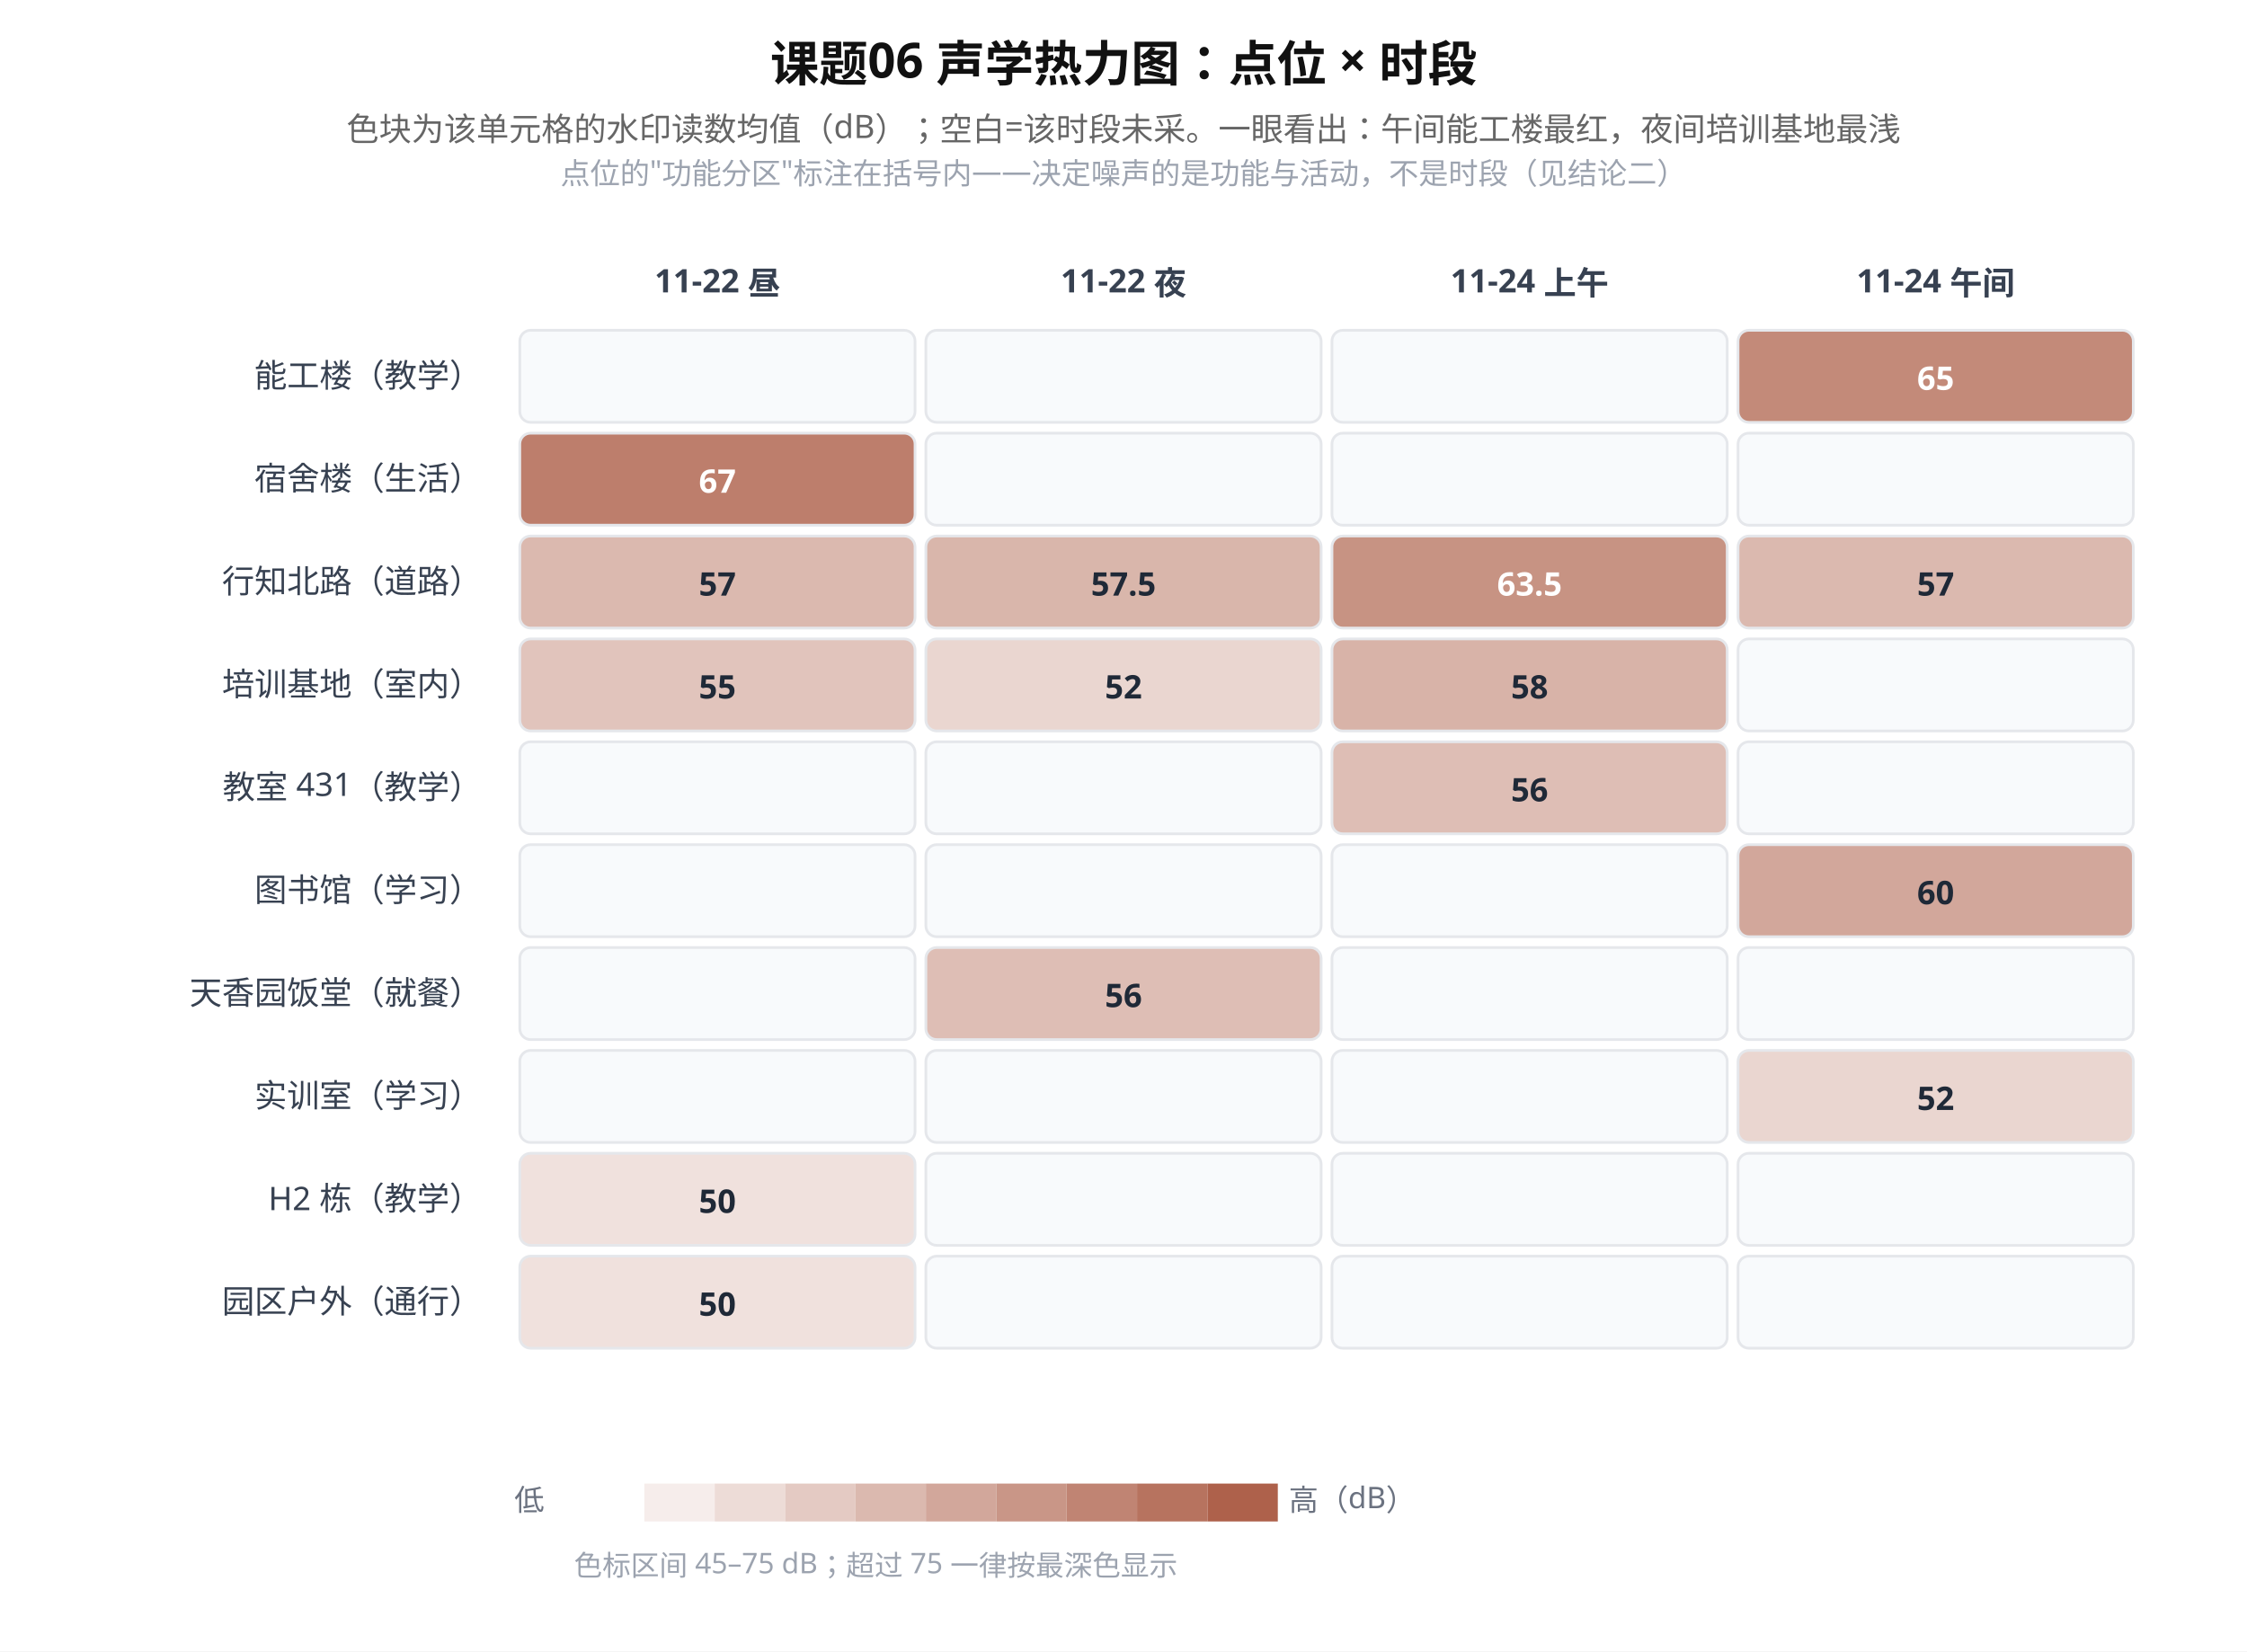
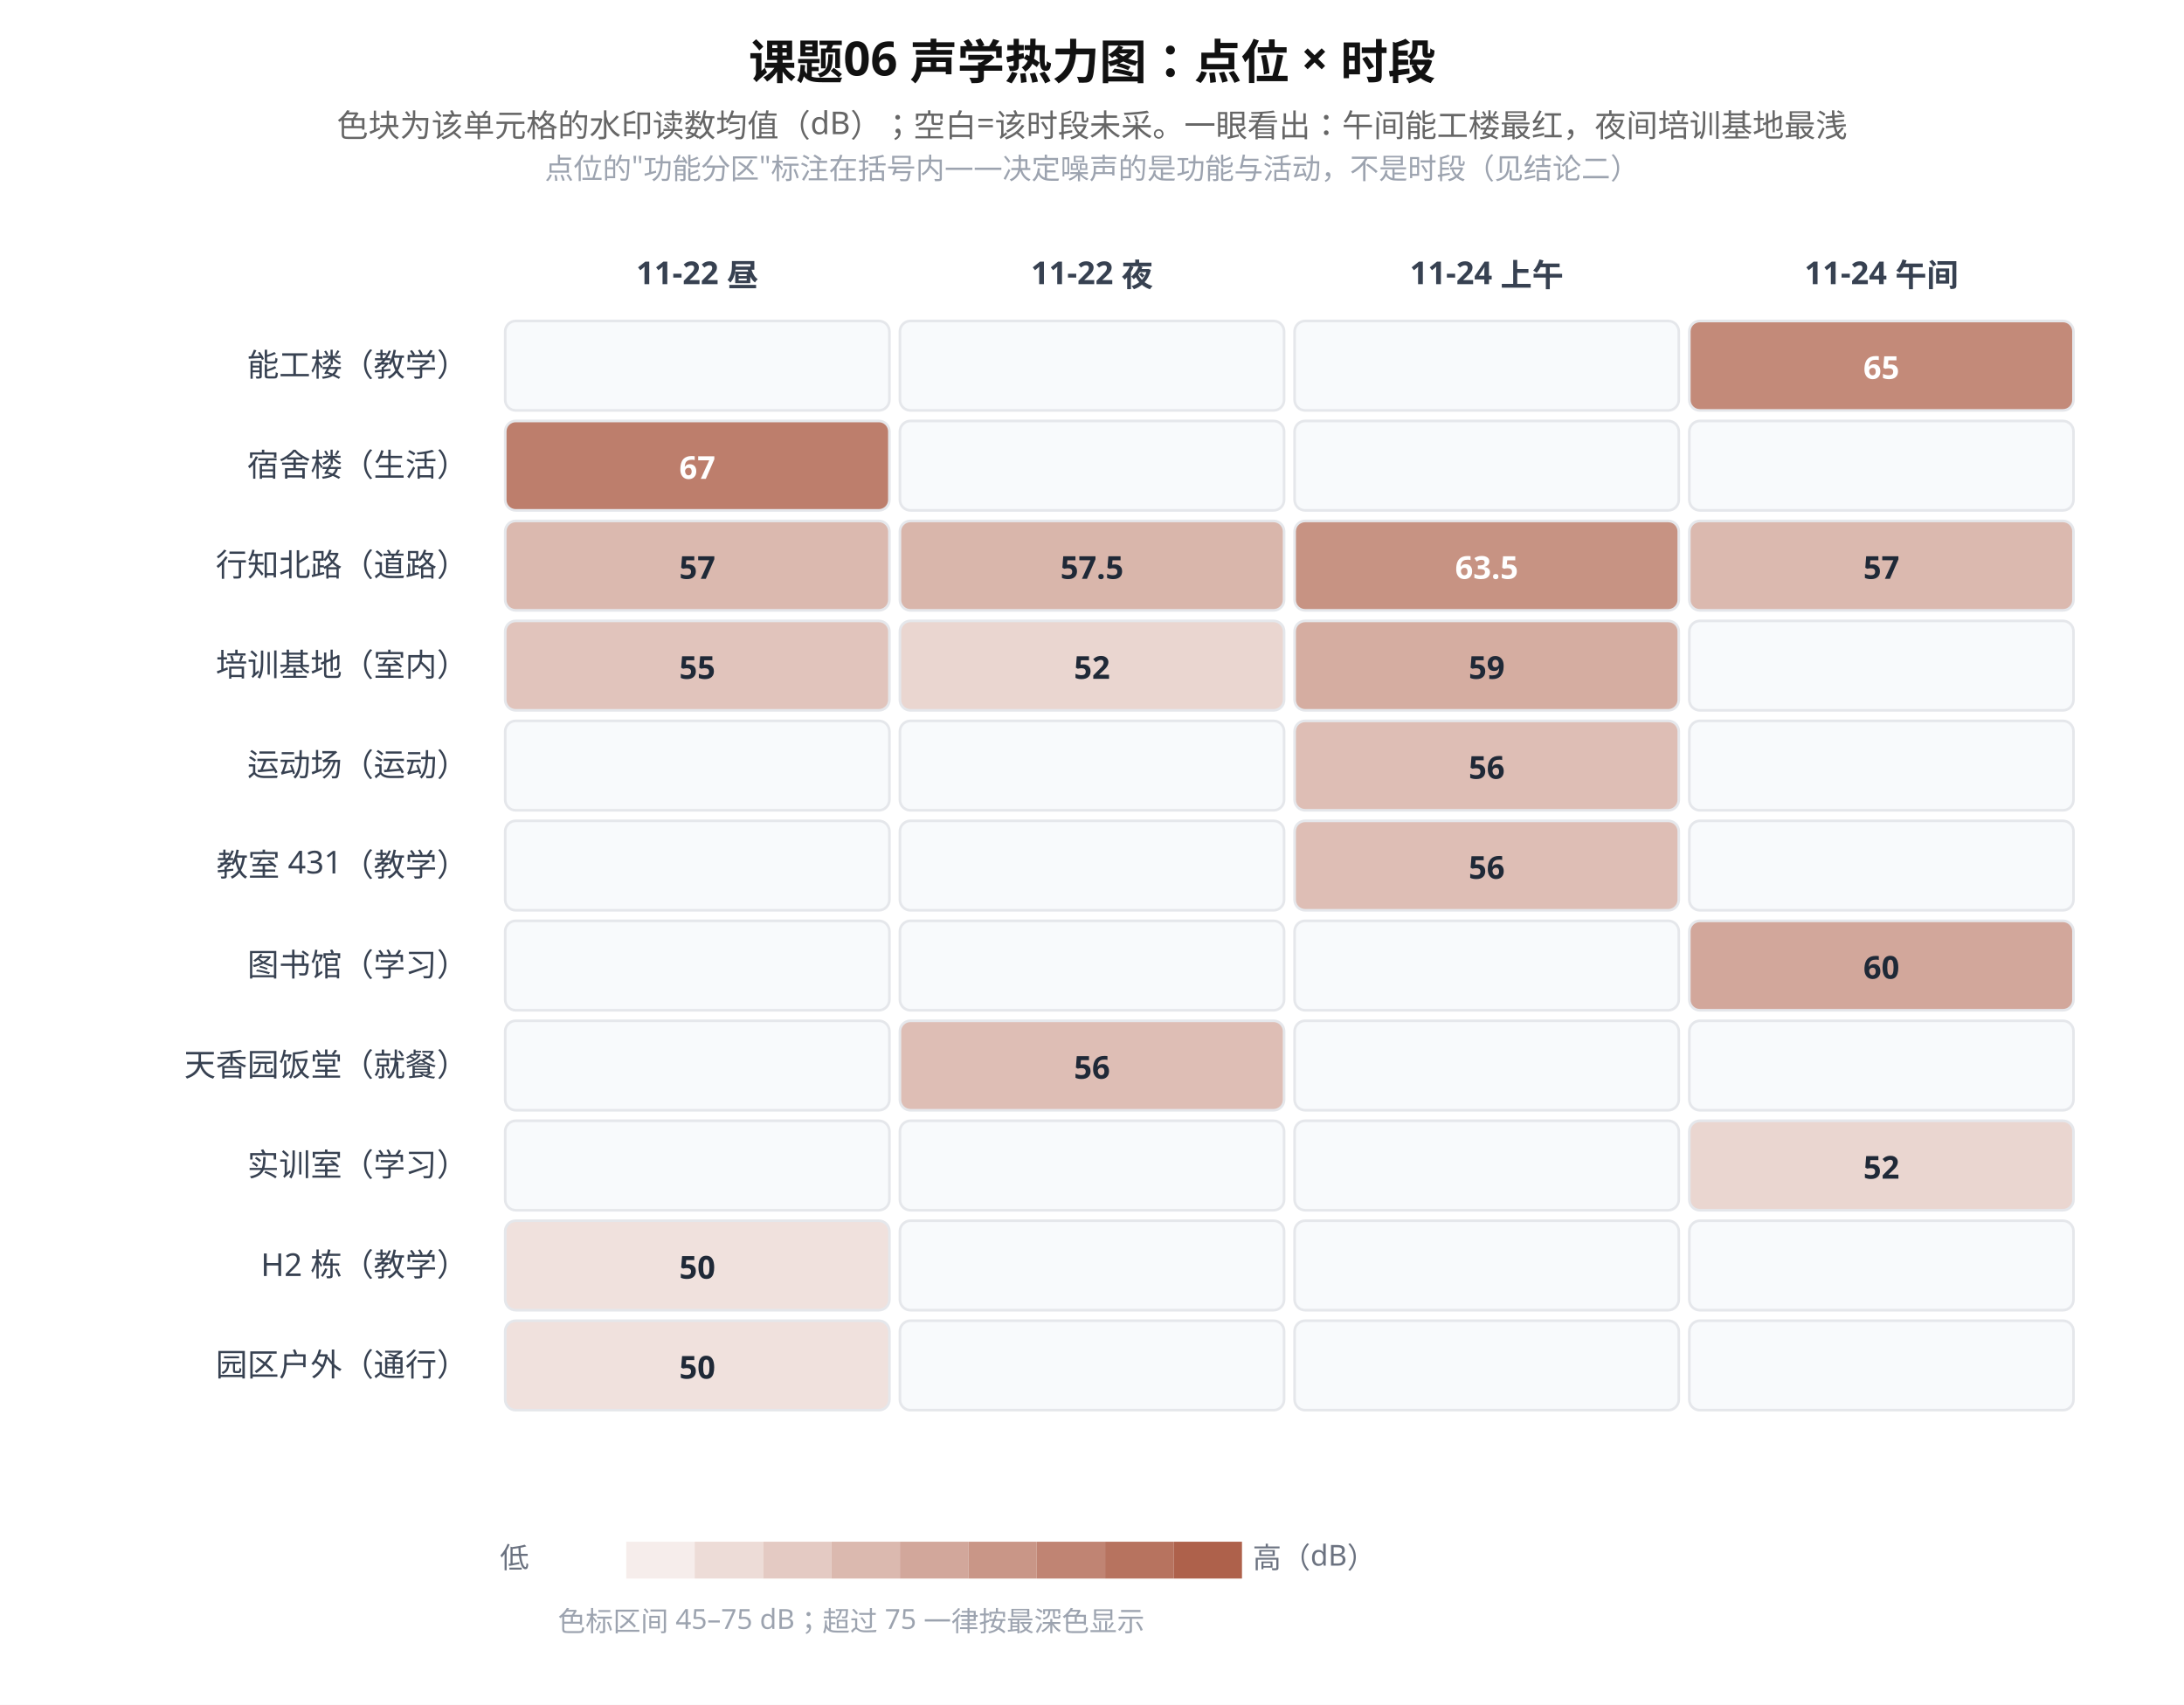
- <svg xmlns="http://www.w3.org/2000/svg" width="830" height="610" font-family="Microsoft YaHei, PingFang SC, sans-serif">
-   <rect width="830" height="610" fill="#ffffff" />
+ <svg xmlns="http://www.w3.org/2000/svg" width="830" height="648" font-family="Microsoft YaHei, PingFang SC, sans-serif">
+   <rect width="830" height="648" fill="#ffffff" />
  <text x="415.0" y="30" text-anchor="middle" font-size="18" font-weight="bold" fill="#111">课题06 声学热力图：点位 × 时段</text>
  <text x="415.0" y="52" text-anchor="middle" font-size="12" fill="#666">色块为该单元格的水印读数均值（dB）；空白=该时段未采。一眼看出：午间能工楼最红，夜间培训基地最浅</text>
  <text x="415.0" y="68" text-anchor="middle" font-size="11" fill="#9ca3af">点位的"功能分区"标注在括号内——决定噪声的是功能与活动，不是时段（见结论二）</text>
  <text x="265.0" y="108" text-anchor="middle" font-size="12" font-weight="bold" fill="#374151">11-22 昼</text>
  <text x="415.0" y="108" text-anchor="middle" font-size="12" font-weight="bold" fill="#374151">11-22 夜</text>
  <text x="565.0" y="108" text-anchor="middle" font-size="12" font-weight="bold" fill="#374151">11-24 上午</text>
  <text x="715.0" y="108" text-anchor="middle" font-size="12" font-weight="bold" fill="#374151">11-24 午间</text>
  <text x="178" y="143.0" text-anchor="end" font-size="12" fill="#374151">能工楼（教学）</text>
  <rect x="192" y="122" width="146" height="34" fill="#f8fafc" rx="4" stroke="#e5e7eb" />
  <rect x="342" y="122" width="146" height="34" fill="#f8fafc" rx="4" stroke="#e5e7eb" />
  <rect x="492" y="122" width="146" height="34" fill="#f8fafc" rx="4" stroke="#e5e7eb" />
  <rect x="642" y="122" width="146" height="34" fill="rgb(195,138,121)" rx="4" stroke="#e5e7eb" />
  <text x="715.0" y="144.0" text-anchor="middle" font-size="12" font-weight="bold" fill="#ffffff">65</text>
  <text x="178" y="181.0" text-anchor="end" font-size="12" fill="#374151">宿舍楼（生活）</text>
  <rect x="192" y="160" width="146" height="34" fill="rgb(189,126,108)" rx="4" stroke="#e5e7eb" />
  <text x="265.0" y="182.0" text-anchor="middle" font-size="12" font-weight="bold" fill="#ffffff">67</text>
  <rect x="342" y="160" width="146" height="34" fill="#f8fafc" rx="4" stroke="#e5e7eb" />
  <rect x="492" y="160" width="146" height="34" fill="#f8fafc" rx="4" stroke="#e5e7eb" />
  <rect x="642" y="160" width="146" height="34" fill="#f8fafc" rx="4" stroke="#e5e7eb" />
  <text x="178" y="219.0" text-anchor="end" font-size="12" fill="#374151">行知北路（道路）</text>
  <rect x="192" y="198" width="146" height="34" fill="rgb(219,185,175)" rx="4" stroke="#e5e7eb" />
  <text x="265.0" y="220.0" text-anchor="middle" font-size="12" font-weight="bold" fill="#1f2937">57</text>
  <rect x="342" y="198" width="146" height="34" fill="rgb(217,182,171)" rx="4" stroke="#e5e7eb" />
  <text x="415.0" y="220.0" text-anchor="middle" font-size="12" font-weight="bold" fill="#1f2937">57.5</text>
  <rect x="492" y="198" width="146" height="34" fill="rgb(199,147,131)" rx="4" stroke="#e5e7eb" />
  <text x="565.0" y="220.0" text-anchor="middle" font-size="12" font-weight="bold" fill="#ffffff">63.5</text>
  <rect x="642" y="198" width="146" height="34" fill="rgb(219,185,175)" rx="4" stroke="#e5e7eb" />
  <text x="715.0" y="220.0" text-anchor="middle" font-size="12" font-weight="bold" fill="#1f2937">57</text>
  <text x="178" y="257.0" text-anchor="end" font-size="12" fill="#374151">培训基地（室内）</text>
  <rect x="192" y="236" width="146" height="34" fill="rgb(225,196,188)" rx="4" stroke="#e5e7eb" />
  <text x="265.0" y="258.0" text-anchor="middle" font-size="12" font-weight="bold" fill="#1f2937">55</text>
  <rect x="342" y="236" width="146" height="34" fill="rgb(234,214,208)" rx="4" stroke="#e5e7eb" />
  <text x="415.0" y="258.0" text-anchor="middle" font-size="12" font-weight="bold" fill="#1f2937">52</text>
-   <rect x="492" y="236" width="146" height="34" fill="rgb(216,179,168)" rx="4" stroke="#e5e7eb" />
-   <text x="565.0" y="258.0" text-anchor="middle" font-size="12" font-weight="bold" fill="#1f2937">58</text>
+   <rect x="492" y="236" width="146" height="34" fill="rgb(213,173,161)" rx="4" stroke="#e5e7eb" />
+   <text x="565.0" y="258.0" text-anchor="middle" font-size="12" font-weight="bold" fill="#1f2937">59</text>
  <rect x="642" y="236" width="146" height="34" fill="#f8fafc" rx="4" stroke="#e5e7eb" />
-   <text x="178" y="295.0" text-anchor="end" font-size="12" fill="#374151">教室 431（教学）</text>
+   <text x="178" y="295.0" text-anchor="end" font-size="12" fill="#374151">运动场（运动）</text>
  <rect x="192" y="274" width="146" height="34" fill="#f8fafc" rx="4" stroke="#e5e7eb" />
  <rect x="342" y="274" width="146" height="34" fill="#f8fafc" rx="4" stroke="#e5e7eb" />
  <rect x="492" y="274" width="146" height="34" fill="rgb(222,190,181)" rx="4" stroke="#e5e7eb" />
  <text x="565.0" y="296.0" text-anchor="middle" font-size="12" font-weight="bold" fill="#1f2937">56</text>
  <rect x="642" y="274" width="146" height="34" fill="#f8fafc" rx="4" stroke="#e5e7eb" />
-   <text x="178" y="333.0" text-anchor="end" font-size="12" fill="#374151">图书馆（学习）</text>
+   <text x="178" y="333.0" text-anchor="end" font-size="12" fill="#374151">教室 431（教学）</text>
  <rect x="192" y="312" width="146" height="34" fill="#f8fafc" rx="4" stroke="#e5e7eb" />
  <rect x="342" y="312" width="146" height="34" fill="#f8fafc" rx="4" stroke="#e5e7eb" />
-   <rect x="492" y="312" width="146" height="34" fill="#f8fafc" rx="4" stroke="#e5e7eb" />
-   <rect x="642" y="312" width="146" height="34" fill="rgb(210,167,155)" rx="4" stroke="#e5e7eb" />
-   <text x="715.0" y="334.0" text-anchor="middle" font-size="12" font-weight="bold" fill="#1f2937">60</text>
-   <text x="178" y="371.0" text-anchor="end" font-size="12" fill="#374151">天香园饭堂（就餐）</text>
+   <rect x="492" y="312" width="146" height="34" fill="rgb(222,190,181)" rx="4" stroke="#e5e7eb" />
+   <text x="565.0" y="334.0" text-anchor="middle" font-size="12" font-weight="bold" fill="#1f2937">56</text>
+   <rect x="642" y="312" width="146" height="34" fill="#f8fafc" rx="4" stroke="#e5e7eb" />
+   <text x="178" y="371.0" text-anchor="end" font-size="12" fill="#374151">图书馆（学习）</text>
  <rect x="192" y="350" width="146" height="34" fill="#f8fafc" rx="4" stroke="#e5e7eb" />
-   <rect x="342" y="350" width="146" height="34" fill="rgb(222,190,181)" rx="4" stroke="#e5e7eb" />
-   <text x="415.0" y="372.0" text-anchor="middle" font-size="12" font-weight="bold" fill="#1f2937">56</text>
+   <rect x="342" y="350" width="146" height="34" fill="#f8fafc" rx="4" stroke="#e5e7eb" />
  <rect x="492" y="350" width="146" height="34" fill="#f8fafc" rx="4" stroke="#e5e7eb" />
-   <rect x="642" y="350" width="146" height="34" fill="#f8fafc" rx="4" stroke="#e5e7eb" />
-   <text x="178" y="409.0" text-anchor="end" font-size="12" fill="#374151">实训室（学习）</text>
+   <rect x="642" y="350" width="146" height="34" fill="rgb(210,167,155)" rx="4" stroke="#e5e7eb" />
+   <text x="715.0" y="372.0" text-anchor="middle" font-size="12" font-weight="bold" fill="#1f2937">60</text>
+   <text x="178" y="409.0" text-anchor="end" font-size="12" fill="#374151">天香园饭堂（就餐）</text>
  <rect x="192" y="388" width="146" height="34" fill="#f8fafc" rx="4" stroke="#e5e7eb" />
-   <rect x="342" y="388" width="146" height="34" fill="#f8fafc" rx="4" stroke="#e5e7eb" />
+   <rect x="342" y="388" width="146" height="34" fill="rgb(222,190,181)" rx="4" stroke="#e5e7eb" />
+   <text x="415.0" y="410.0" text-anchor="middle" font-size="12" font-weight="bold" fill="#1f2937">56</text>
  <rect x="492" y="388" width="146" height="34" fill="#f8fafc" rx="4" stroke="#e5e7eb" />
-   <rect x="642" y="388" width="146" height="34" fill="rgb(234,214,208)" rx="4" stroke="#e5e7eb" />
-   <text x="715.0" y="410.0" text-anchor="middle" font-size="12" font-weight="bold" fill="#1f2937">52</text>
-   <text x="178" y="447.0" text-anchor="end" font-size="12" fill="#374151">H2 栋（教学）</text>
-   <rect x="192" y="426" width="146" height="34" fill="rgb(240,225,221)" rx="4" stroke="#e5e7eb" />
-   <text x="265.0" y="448.0" text-anchor="middle" font-size="12" font-weight="bold" fill="#1f2937">50</text>
+   <rect x="642" y="388" width="146" height="34" fill="#f8fafc" rx="4" stroke="#e5e7eb" />
+   <text x="178" y="447.0" text-anchor="end" font-size="12" fill="#374151">实训室（学习）</text>
+   <rect x="192" y="426" width="146" height="34" fill="#f8fafc" rx="4" stroke="#e5e7eb" />
  <rect x="342" y="426" width="146" height="34" fill="#f8fafc" rx="4" stroke="#e5e7eb" />
  <rect x="492" y="426" width="146" height="34" fill="#f8fafc" rx="4" stroke="#e5e7eb" />
-   <rect x="642" y="426" width="146" height="34" fill="#f8fafc" rx="4" stroke="#e5e7eb" />
-   <text x="178" y="485.0" text-anchor="end" font-size="12" fill="#374151">园区户外（通行）</text>
+   <rect x="642" y="426" width="146" height="34" fill="rgb(234,214,208)" rx="4" stroke="#e5e7eb" />
+   <text x="715.0" y="448.0" text-anchor="middle" font-size="12" font-weight="bold" fill="#1f2937">52</text>
+   <text x="178" y="485.0" text-anchor="end" font-size="12" fill="#374151">H2 栋（教学）</text>
  <rect x="192" y="464" width="146" height="34" fill="rgb(240,225,221)" rx="4" stroke="#e5e7eb" />
  <text x="265.0" y="486.0" text-anchor="middle" font-size="12" font-weight="bold" fill="#1f2937">50</text>
  <rect x="342" y="464" width="146" height="34" fill="#f8fafc" rx="4" stroke="#e5e7eb" />
  <rect x="492" y="464" width="146" height="34" fill="#f8fafc" rx="4" stroke="#e5e7eb" />
  <rect x="642" y="464" width="146" height="34" fill="#f8fafc" rx="4" stroke="#e5e7eb" />
-   <text x="190" y="558" font-size="11" fill="#6b7280">低</text>
-   <rect x="212" y="548" width="26" height="14" fill="rgb(255,255,255)" />
-   <rect x="238" y="548" width="26" height="14" fill="rgb(246,237,235)" />
-   <rect x="264" y="548" width="26" height="14" fill="rgb(237,220,215)" />
-   <rect x="290" y="548" width="26" height="14" fill="rgb(228,202,195)" />
-   <rect x="316" y="548" width="26" height="14" fill="rgb(219,185,175)" />
-   <rect x="342" y="548" width="26" height="14" fill="rgb(210,167,155)" />
-   <rect x="368" y="548" width="26" height="14" fill="rgb(201,150,135)" />
-   <rect x="394" y="548" width="26" height="14" fill="rgb(192,132,115)" />
-   <rect x="420" y="548" width="26" height="14" fill="rgb(183,115,95)" />
-   <rect x="446" y="548" width="26" height="14" fill="rgb(174,97,75)" />
-   <text x="476" y="558" font-size="11" fill="#6b7280">高（dB）</text>
-   <text x="212" y="582" font-size="10.5" fill="#9ca3af">色标区间 45–75 dB；超过 75 一律按最深色显示</text>
+   <text x="178" y="523.0" text-anchor="end" font-size="12" fill="#374151">园区户外（通行）</text>
+   <rect x="192" y="502" width="146" height="34" fill="rgb(240,225,221)" rx="4" stroke="#e5e7eb" />
+   <text x="265.0" y="524.0" text-anchor="middle" font-size="12" font-weight="bold" fill="#1f2937">50</text>
+   <rect x="342" y="502" width="146" height="34" fill="#f8fafc" rx="4" stroke="#e5e7eb" />
+   <rect x="492" y="502" width="146" height="34" fill="#f8fafc" rx="4" stroke="#e5e7eb" />
+   <rect x="642" y="502" width="146" height="34" fill="#f8fafc" rx="4" stroke="#e5e7eb" />
+   <text x="190" y="596" font-size="11" fill="#6b7280">低</text>
+   <rect x="212" y="586" width="26" height="14" fill="rgb(255,255,255)" />
+   <rect x="238" y="586" width="26" height="14" fill="rgb(246,237,235)" />
+   <rect x="264" y="586" width="26" height="14" fill="rgb(237,220,215)" />
+   <rect x="290" y="586" width="26" height="14" fill="rgb(228,202,195)" />
+   <rect x="316" y="586" width="26" height="14" fill="rgb(219,185,175)" />
+   <rect x="342" y="586" width="26" height="14" fill="rgb(210,167,155)" />
+   <rect x="368" y="586" width="26" height="14" fill="rgb(201,150,135)" />
+   <rect x="394" y="586" width="26" height="14" fill="rgb(192,132,115)" />
+   <rect x="420" y="586" width="26" height="14" fill="rgb(183,115,95)" />
+   <rect x="446" y="586" width="26" height="14" fill="rgb(174,97,75)" />
+   <text x="476" y="596" font-size="11" fill="#6b7280">高（dB）</text>
+   <text x="212" y="620" font-size="10.5" fill="#9ca3af">色标区间 45–75 dB；超过 75 一律按最深色显示</text>
</svg>
